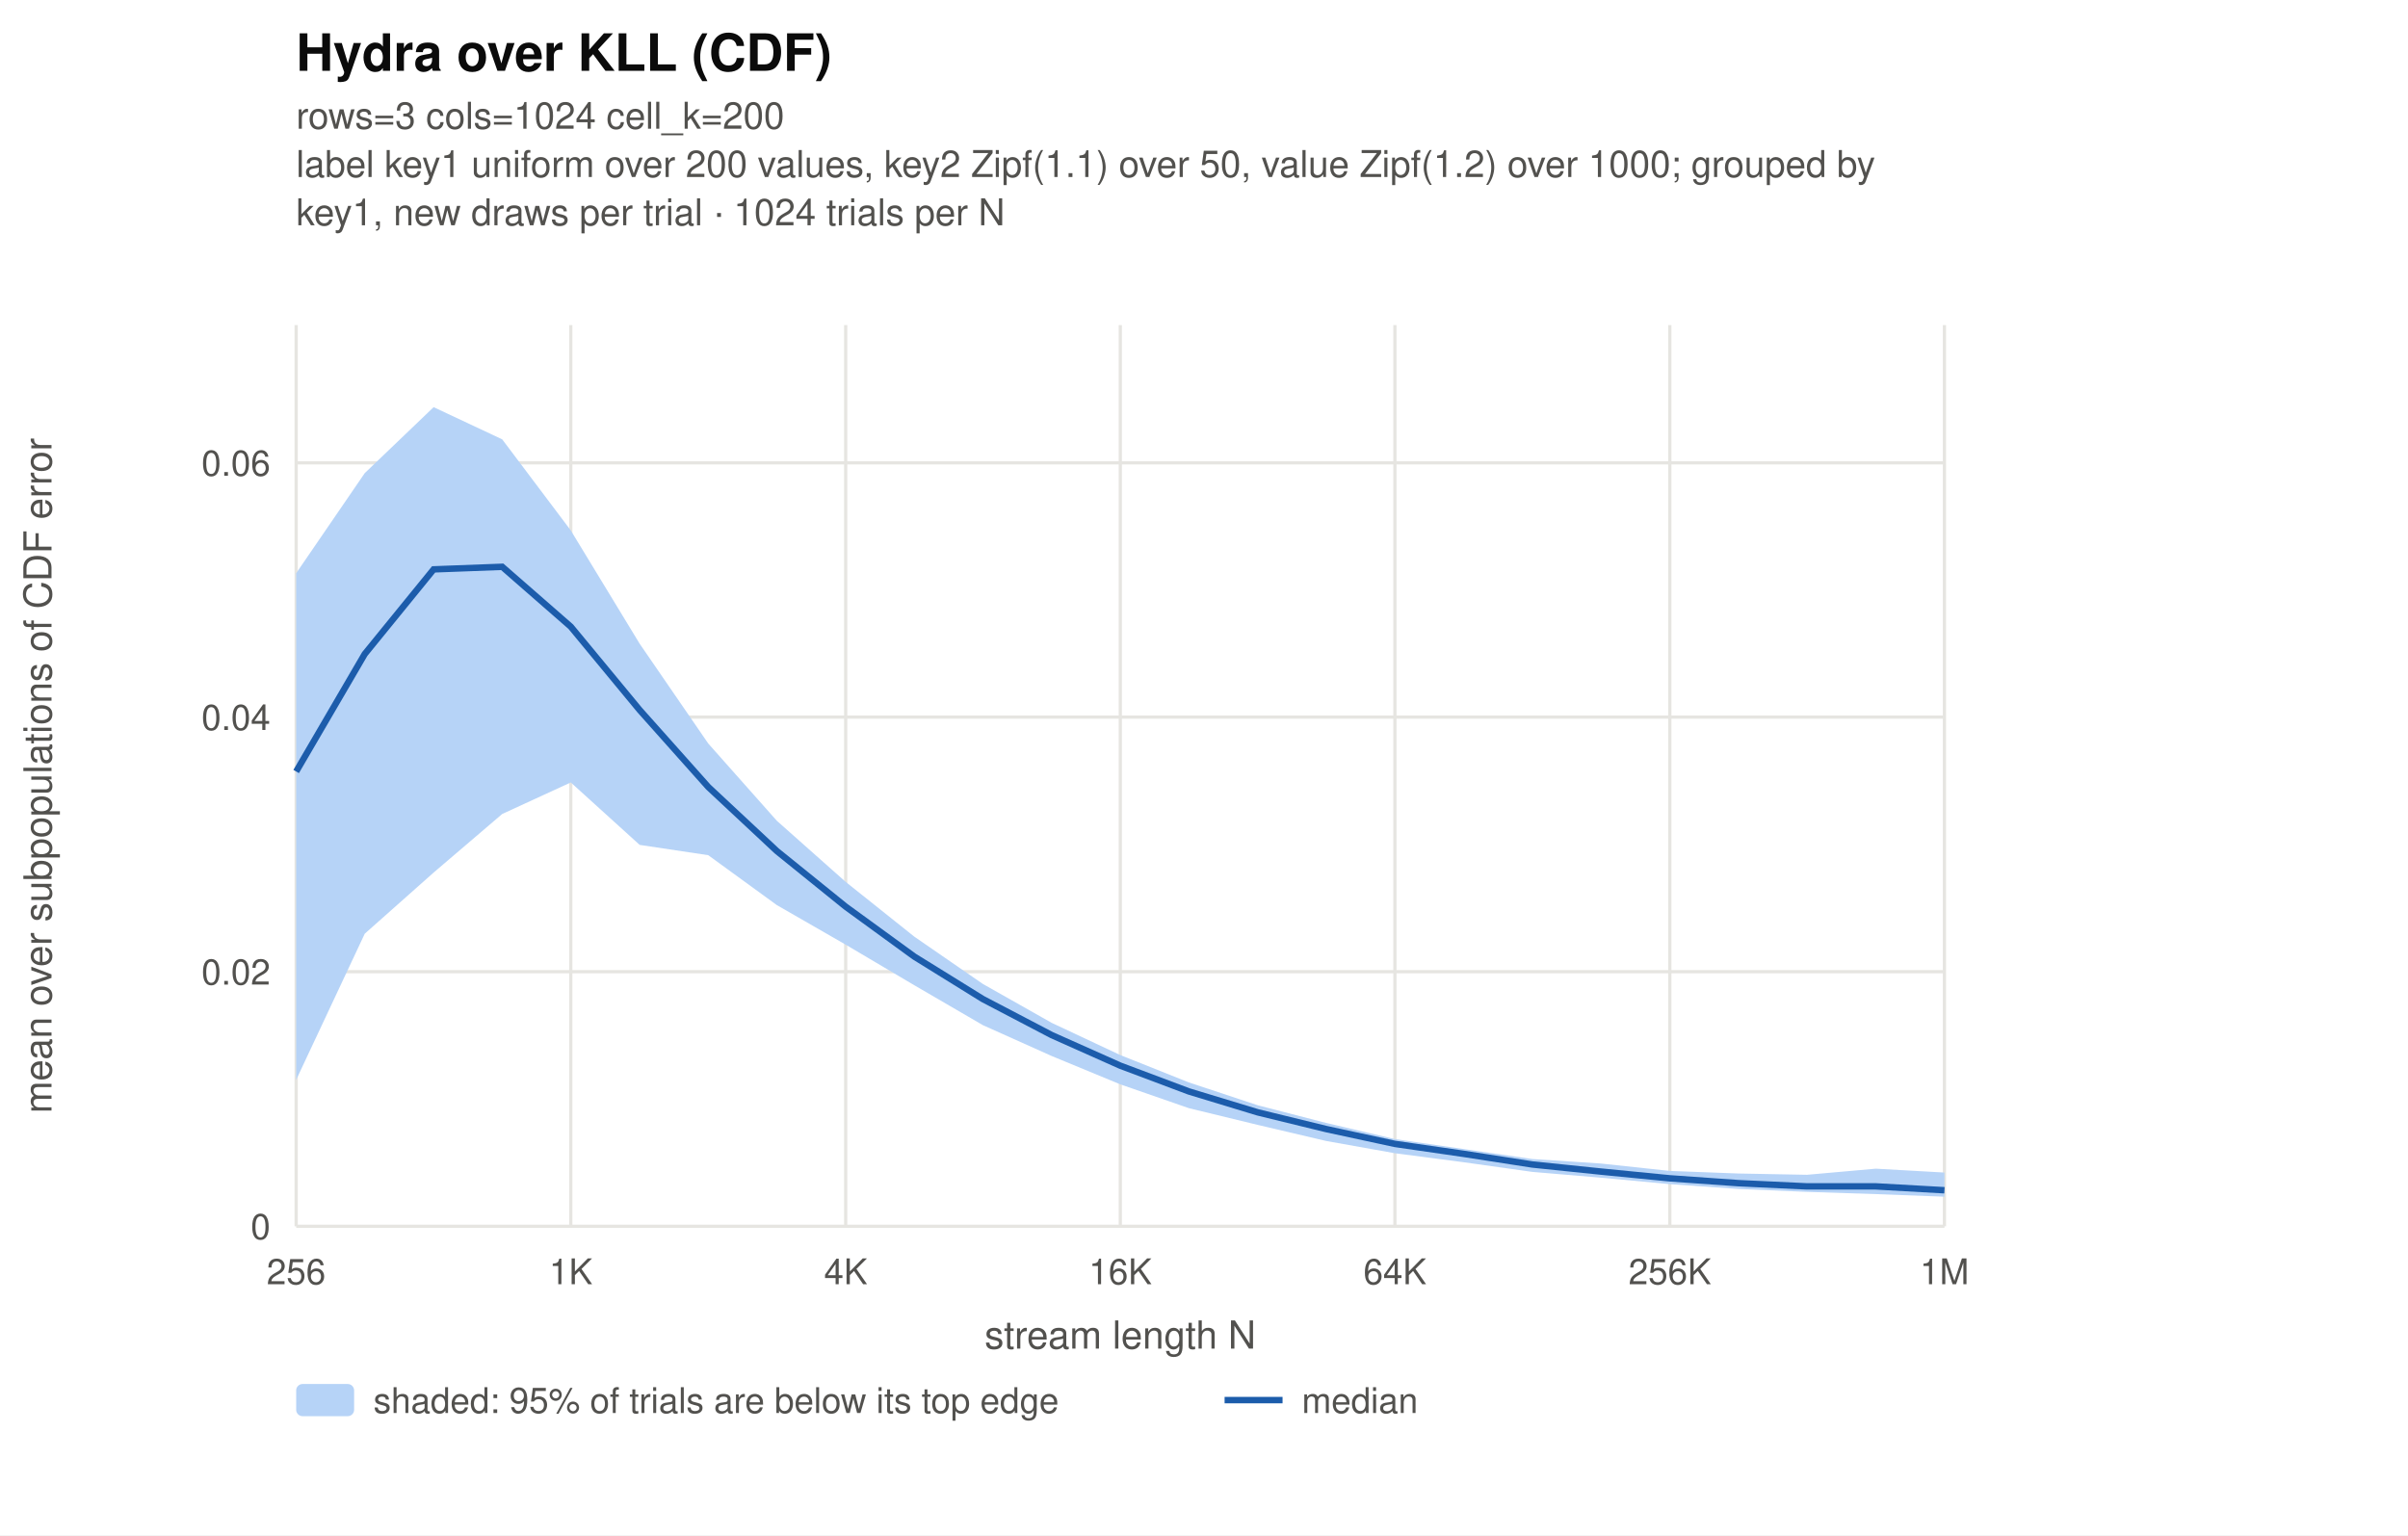
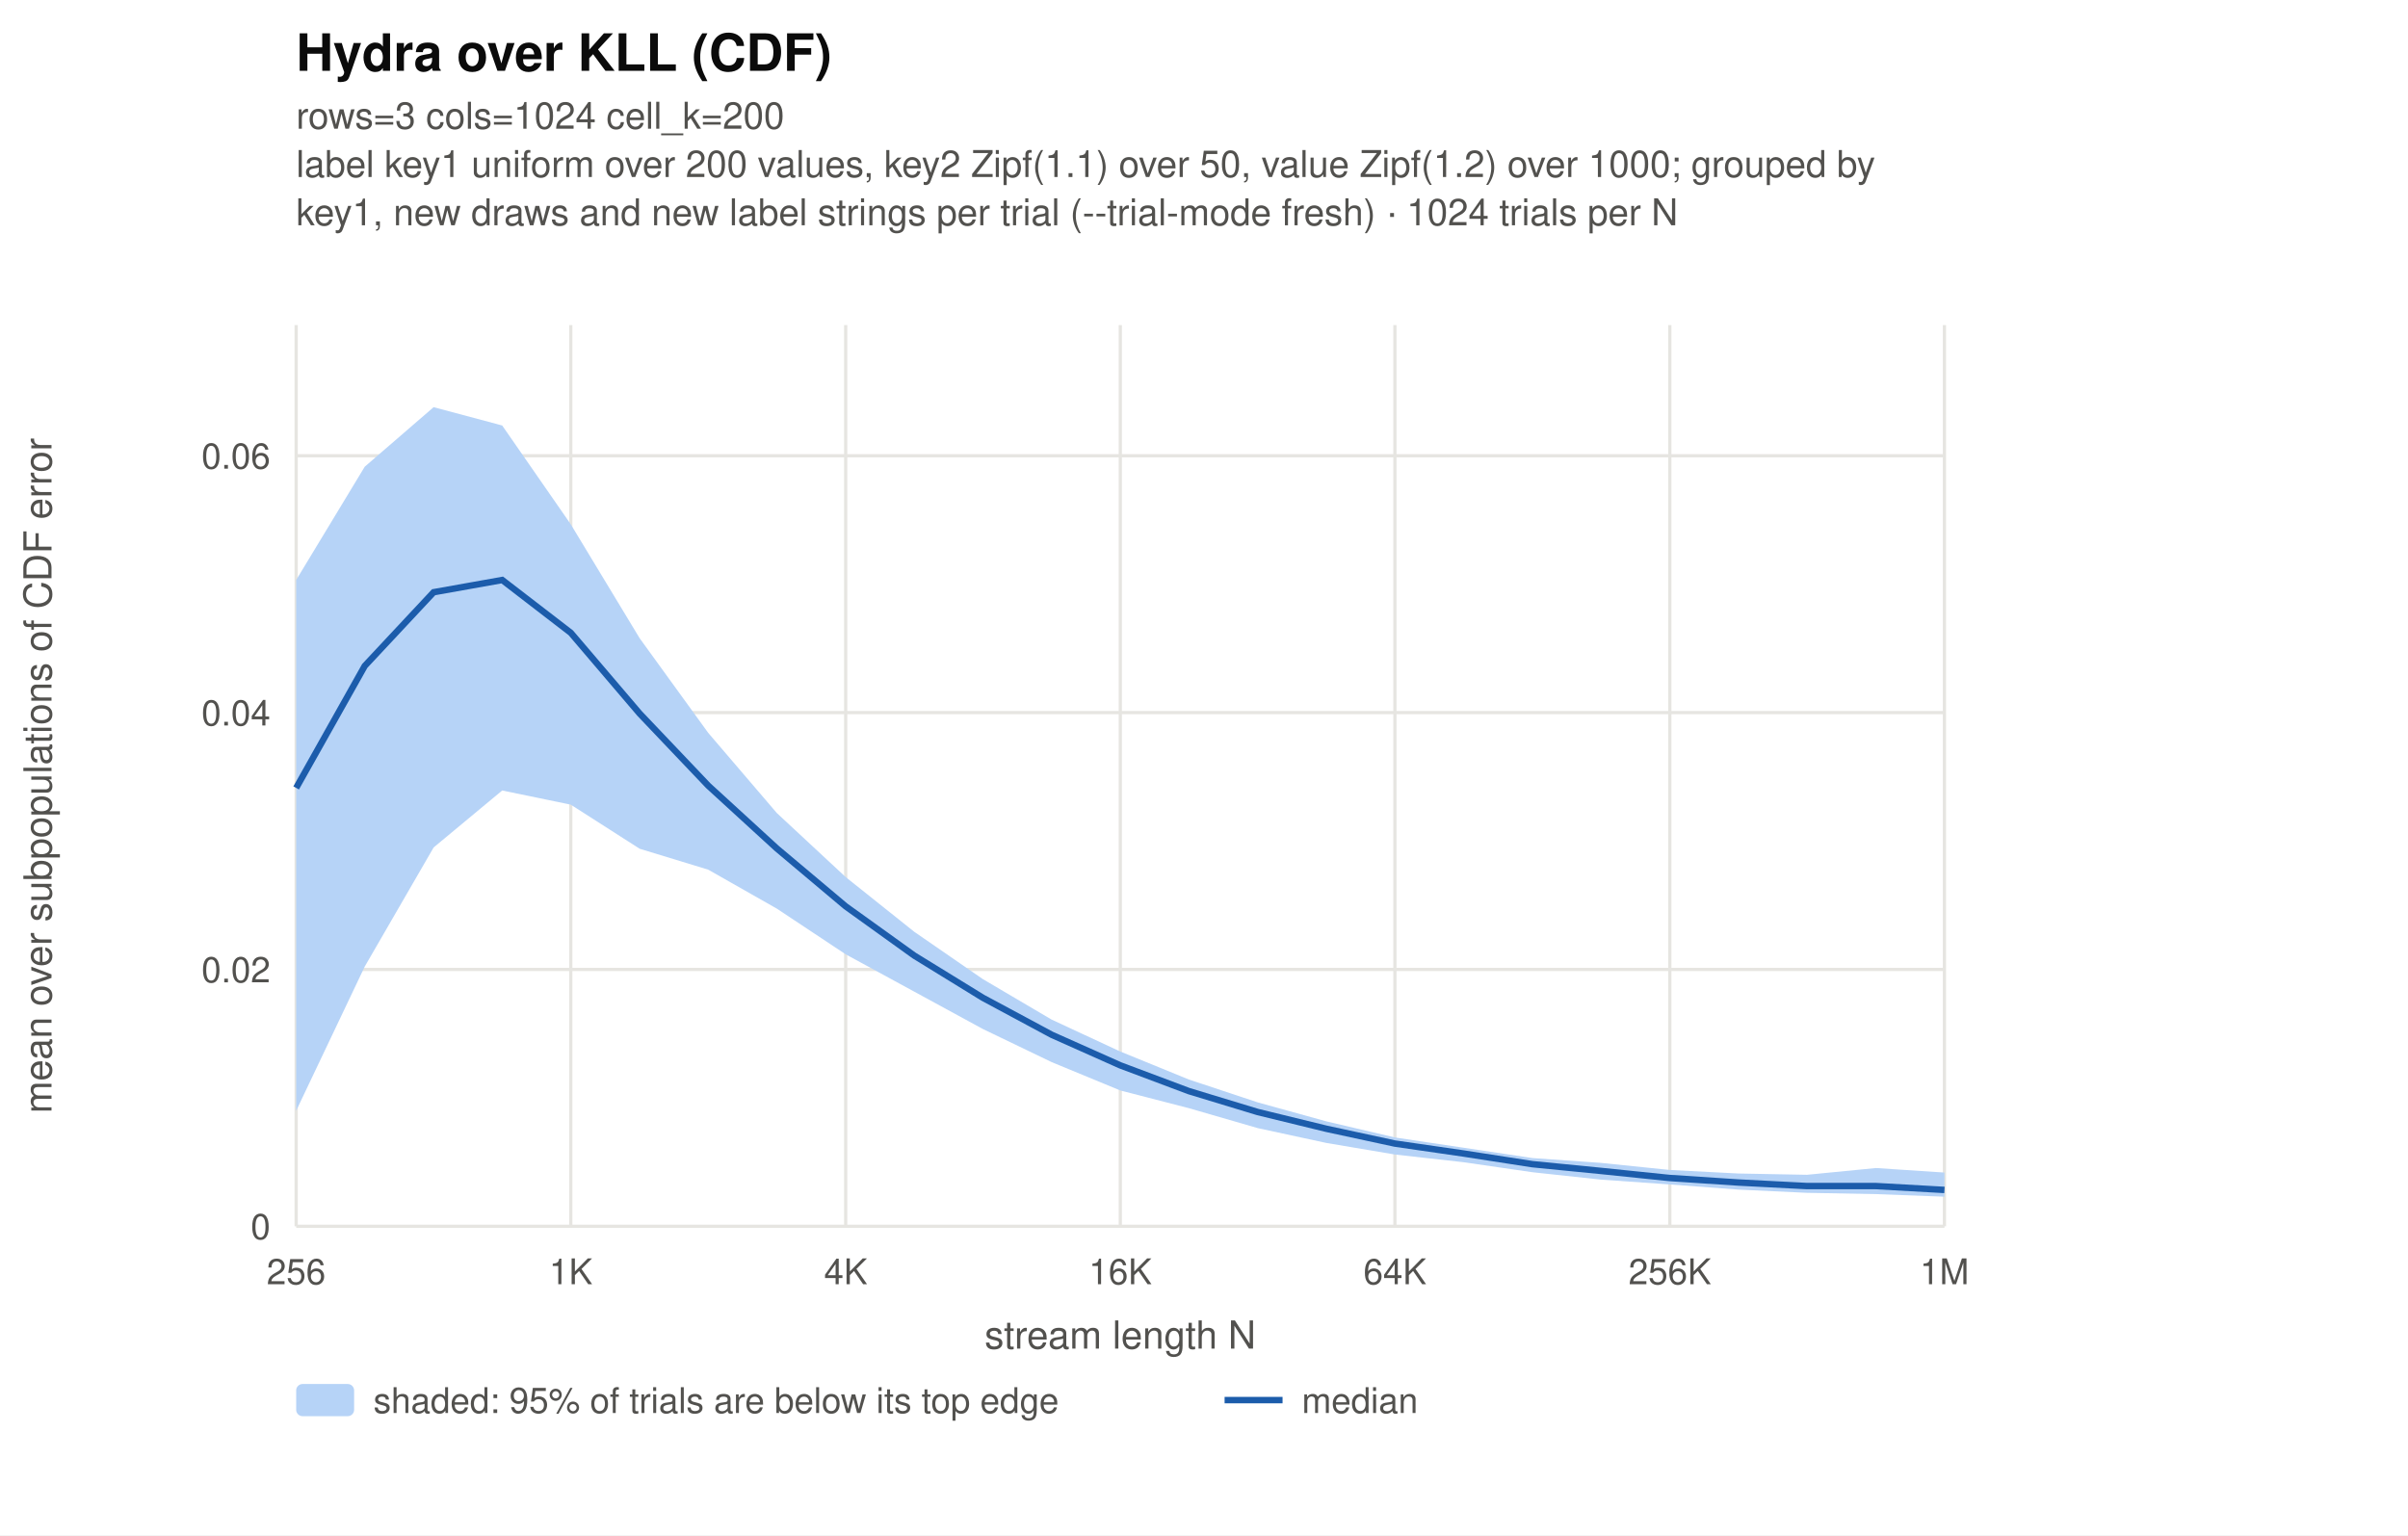
<svg xmlns="http://www.w3.org/2000/svg" viewBox="0 0 748 477" width="748" height="477">
  <style>
text{font-family:Helvetica,Arial,sans-serif;fill:#52514e}
.title{font-size:16px;font-weight:600;fill:#0b0b0b}.sub{font-size:11.5px}
.tick,.tlabel,.legend{font-size:11px}.axis{font-size:12px}
.grid{stroke:#e6e5e1;stroke-width:1}.zero{stroke:#8a8984;stroke-width:1}
.band{fill:#b6d3f7}
.median{fill:none;stroke:#1c5cab;stroke-width:2}
.theory{stroke:#52514e;stroke-width:1.25;stroke-dasharray:5 4}
</style>
  <rect width="748" height="477" fill="#ffffff" />
  <text class="title" x="92" y="22">Hydra over KLL (CDF)</text>
  <text class="sub" x="92" y="40">rows=3 cols=1024 cell_k=200</text>
  <text class="sub" x="92" y="55">label key1 uniform over 200 values, key2 Zipf(1.1) over 50, value Zipf(1.2) over 1000; grouped by</text>
-   <text class="sub" x="92" y="70">key1, new draws per trial · 1024 trials per N</text>
+   <text class="sub" x="92" y="70">key1, new draws and new label strings per trial (--trial-mode fresh) · 1024 trials per N</text>
  <text class="axis" transform="translate(16 241) rotate(-90)" text-anchor="middle">mean over subpopulations of CDF error</text>
  <g transform="translate(28 85)">
    <line class="grid" x1="64" x2="576" y1="296.0" y2="296.0" />
    <text class="tick" x="56" y="300.0" text-anchor="end">0</text>
-     <line class="grid" x1="64" x2="576" y1="216.9" y2="216.9" />
-     <text class="tick" x="56" y="220.9" text-anchor="end">0.02</text>
-     <line class="grid" x1="64" x2="576" y1="137.8" y2="137.8" />
-     <text class="tick" x="56" y="141.8" text-anchor="end">0.04</text>
-     <line class="grid" x1="64" x2="576" y1="58.8" y2="58.8" />
-     <text class="tick" x="56" y="62.8" text-anchor="end">0.06</text>
+     <line class="grid" x1="64" x2="576" y1="216.2" y2="216.2" />
+     <text class="tick" x="56" y="220.2" text-anchor="end">0.02</text>
+     <line class="grid" x1="64" x2="576" y1="136.4" y2="136.4" />
+     <text class="tick" x="56" y="140.4" text-anchor="end">0.04</text>
+     <line class="grid" x1="64" x2="576" y1="56.6" y2="56.6" />
+     <text class="tick" x="56" y="60.6" text-anchor="end">0.06</text>
    <line class="grid" x1="64.0" x2="64.0" y1="16" y2="296" />
    <text class="tick" x="64.0" y="314" text-anchor="middle">256</text>
    <line class="grid" x1="149.3" x2="149.3" y1="16" y2="296" />
    <text class="tick" x="149.3" y="314" text-anchor="middle">1K</text>
    <line class="grid" x1="234.7" x2="234.7" y1="16" y2="296" />
    <text class="tick" x="234.7" y="314" text-anchor="middle">4K</text>
    <line class="grid" x1="320.0" x2="320.0" y1="16" y2="296" />
    <text class="tick" x="320.0" y="314" text-anchor="middle">16K</text>
    <line class="grid" x1="405.3" x2="405.3" y1="16" y2="296" />
    <text class="tick" x="405.3" y="314" text-anchor="middle">64K</text>
    <line class="grid" x1="490.7" x2="490.7" y1="16" y2="296" />
    <text class="tick" x="490.7" y="314" text-anchor="middle">256K</text>
    <line class="grid" x1="576.0" x2="576.0" y1="16" y2="296" />
    <text class="tick" x="576.0" y="314" text-anchor="middle">1M</text>
    <text class="axis" x="320" y="334" text-anchor="middle">stream length N</text>
-     <polygon class="band" points="64.0,93.1 85.3,62.0 106.7,41.5 128.0,51.5 149.3,79.8 170.7,115.0 192.0,146.0 213.3,170.0 234.7,189.0 256.0,206.0 277.3,220.7 298.7,232.8 320.0,242.8 341.3,251.3 362.7,258.4 384.0,263.9 405.3,268.9 426.7,272.0 448.0,275.1 469.3,276.5 490.7,278.8 512.0,279.6 533.3,280.0 554.7,278.1 576.0,279.3 576.0,286.8 554.7,286.0 533.3,285.3 512.0,284.4 490.7,282.9 469.3,280.9 448.0,279.1 426.7,276.1 405.3,273.3 384.0,269.5 362.7,264.5 341.3,259.3 320.0,251.9 298.7,243.1 277.3,233.5 256.0,221.1 234.7,208.5 213.3,196.2 192.0,180.7 170.7,177.5 149.3,158.1 128.0,167.9 106.7,186.1 85.3,205.1 64.0,250.5" />
-     <polyline class="median" points="64.0,154.7 85.3,118.2 106.7,91.9 128.0,91.1 149.3,109.7 170.7,135.6 192.0,159.5 213.3,179.4 234.7,196.7 256.0,212.2 277.3,225.4 298.7,236.6 320.0,246.1 341.3,254.1 362.7,260.6 384.0,265.8 405.3,270.4 426.7,273.5 448.0,276.8 469.3,279.0 490.7,281.1 512.0,282.6 533.3,283.6 554.7,283.6 576.0,284.8" />
+     <polygon class="band" points="64.0,95.2 85.3,60.0 106.7,41.5 128.0,47.2 149.3,77.9 170.7,113.3 192.0,142.7 213.3,167.6 234.7,187.5 256.0,204.5 277.3,219.2 298.7,231.8 320.0,241.7 341.3,250.4 362.7,257.5 384.0,263.4 405.3,268.4 426.7,271.6 448.0,274.8 469.3,276.3 490.7,278.5 512.0,279.6 533.3,280.0 554.7,277.9 576.0,279.3 576.0,286.8 554.7,286.0 533.3,285.6 512.0,284.6 490.7,283.0 469.3,281.5 448.0,279.2 426.7,276.1 405.3,273.7 384.0,270.1 362.7,265.5 341.3,259.3 320.0,253.8 298.7,245.0 277.3,234.7 256.0,223.1 234.7,211.5 213.3,197.3 192.0,185.2 170.7,178.7 149.3,165.0 128.0,160.6 106.7,178.3 85.3,215.3 64.0,260.1" />
+     <polyline class="median" points="64.0,159.8 85.3,121.9 106.7,99.0 128.0,95.2 149.3,111.6 170.7,136.7 192.0,159.1 213.3,178.6 234.7,196.6 256.0,211.9 277.3,225.0 298.7,236.5 320.0,246.0 341.3,254.0 362.7,260.5 384.0,265.7 405.3,270.3 426.7,273.4 448.0,276.7 469.3,278.8 490.7,281.0 512.0,282.4 533.3,283.5 554.7,283.5 576.0,284.7" />
  </g>
  <rect class="band" x="92" y="430" width="18" height="10" rx="2" />
  <text class="legend" x="116" y="439">shaded: 95% of trials are below its top edge</text>
  <line class="median" x1="380.4" x2="398.4" y1="435" y2="435" />
  <text class="legend" x="404.4" y="439">median</text>
</svg>
